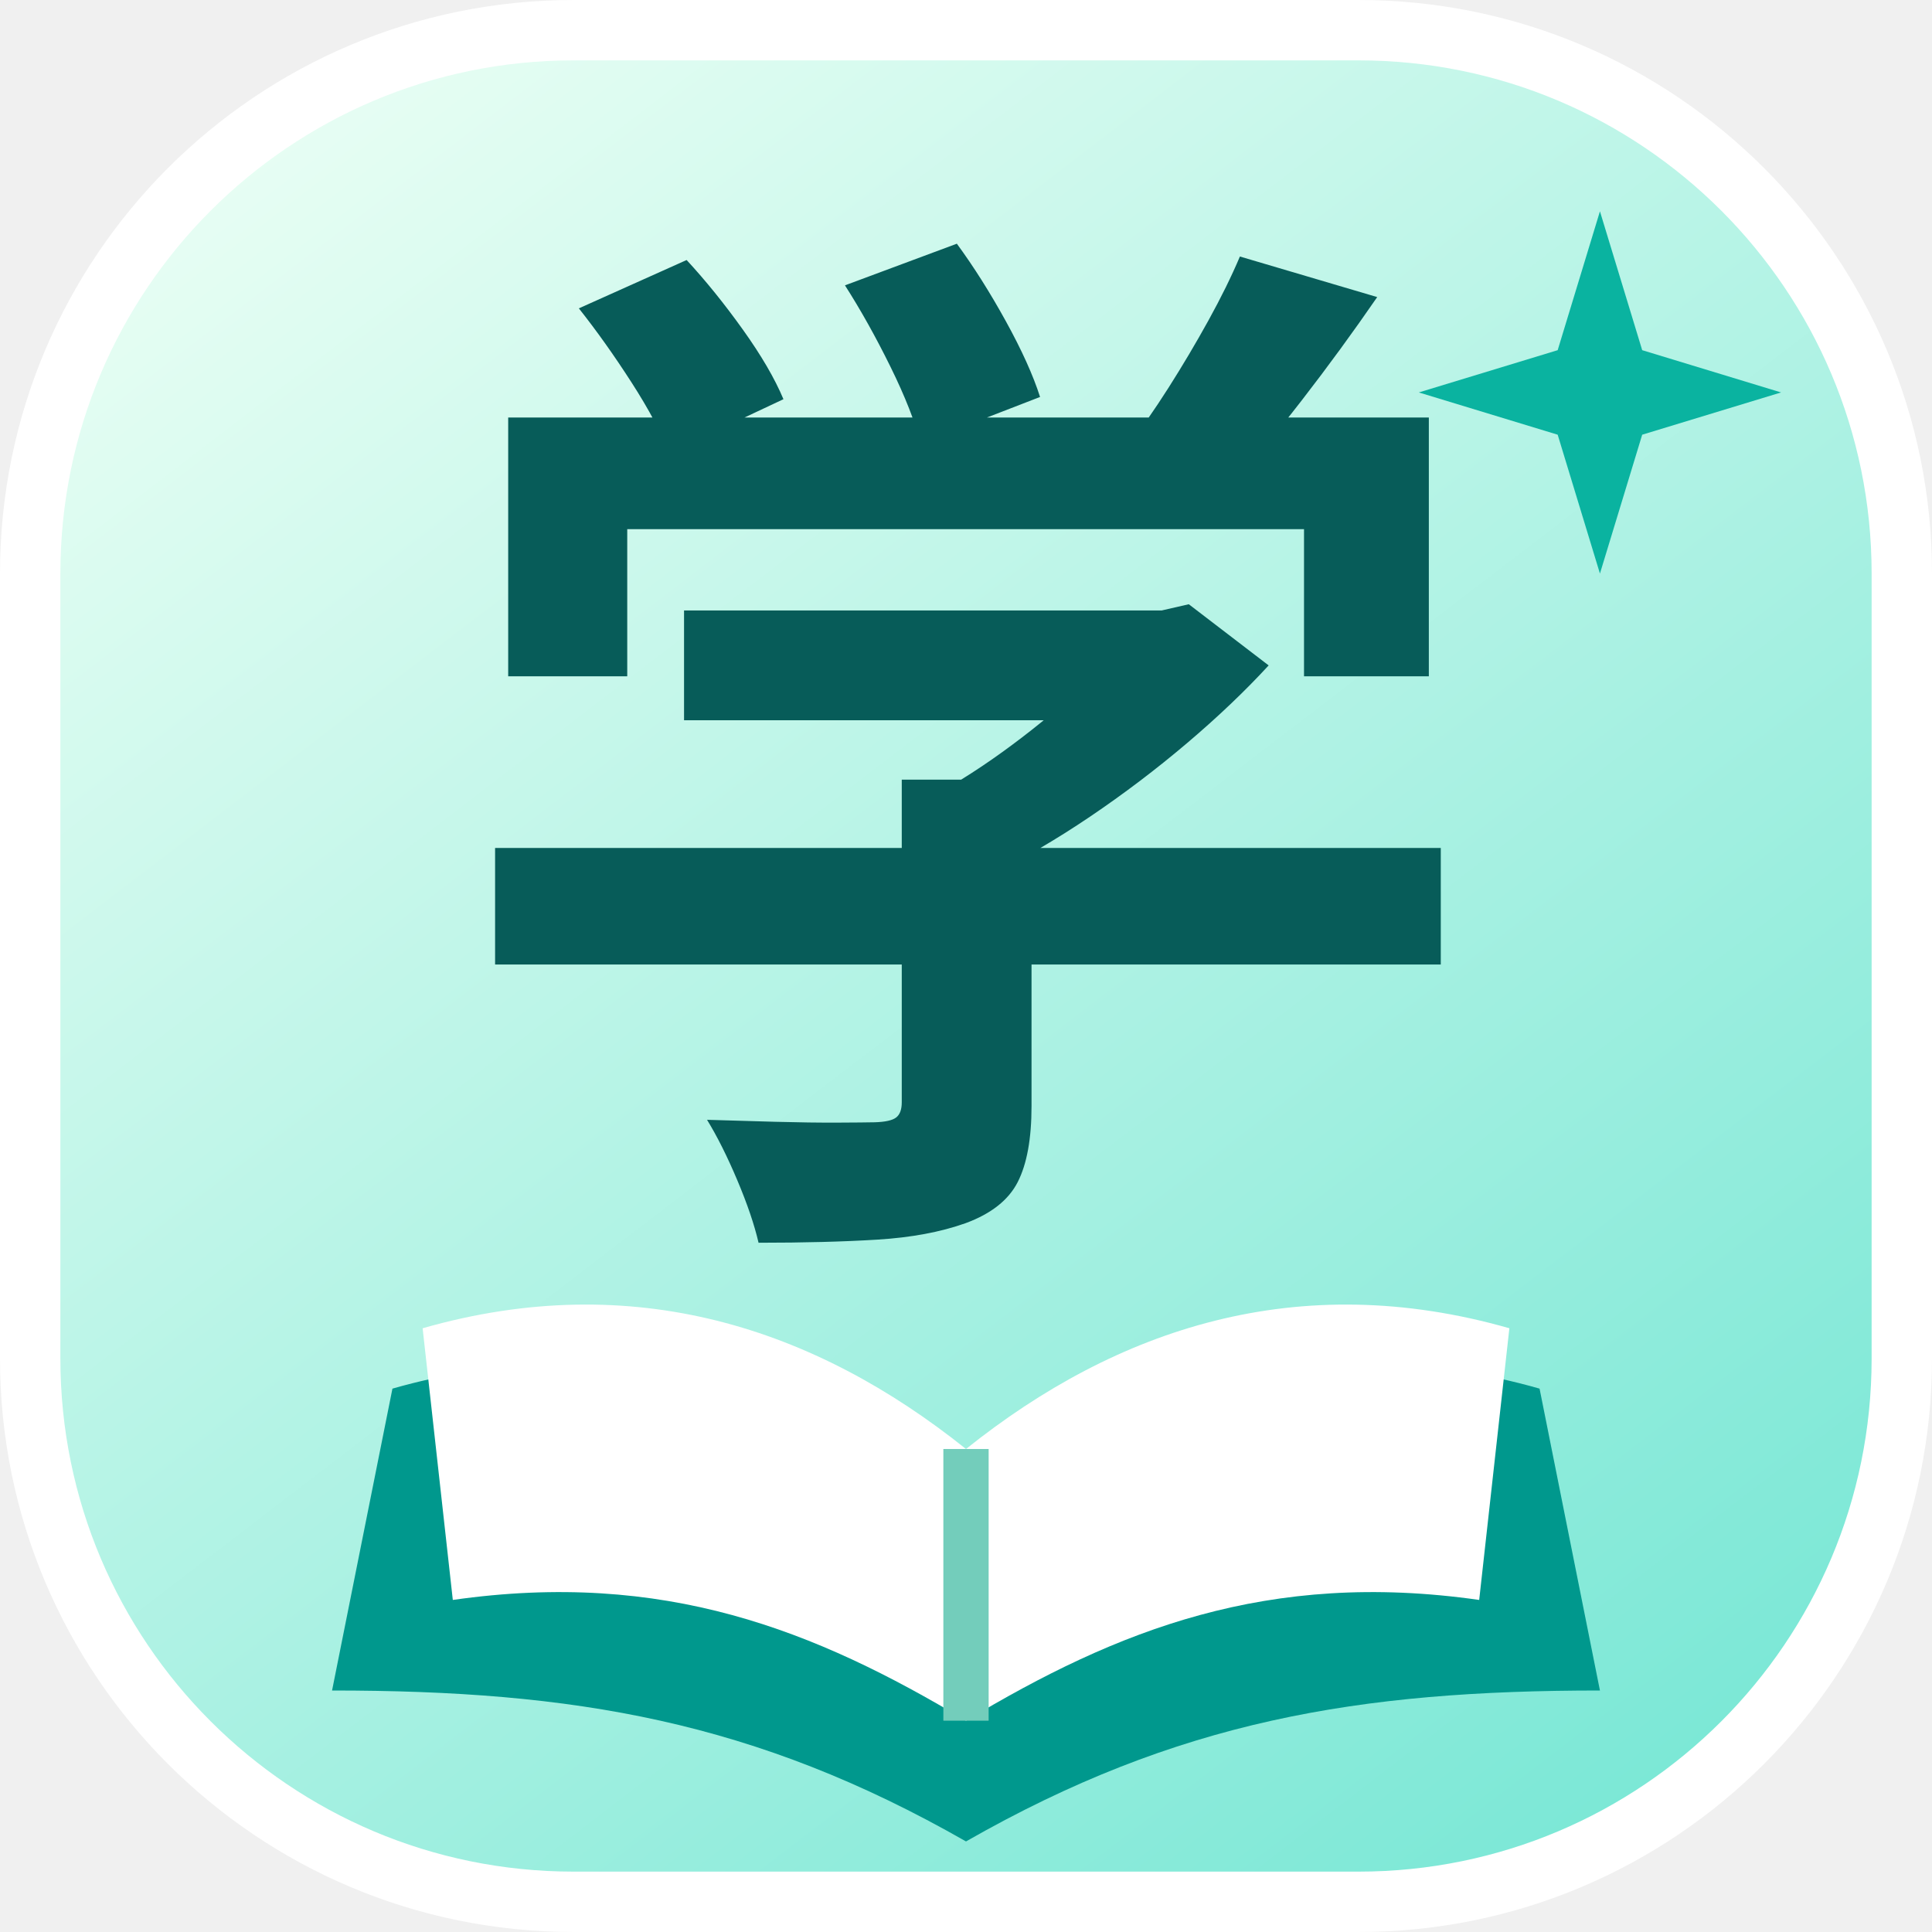
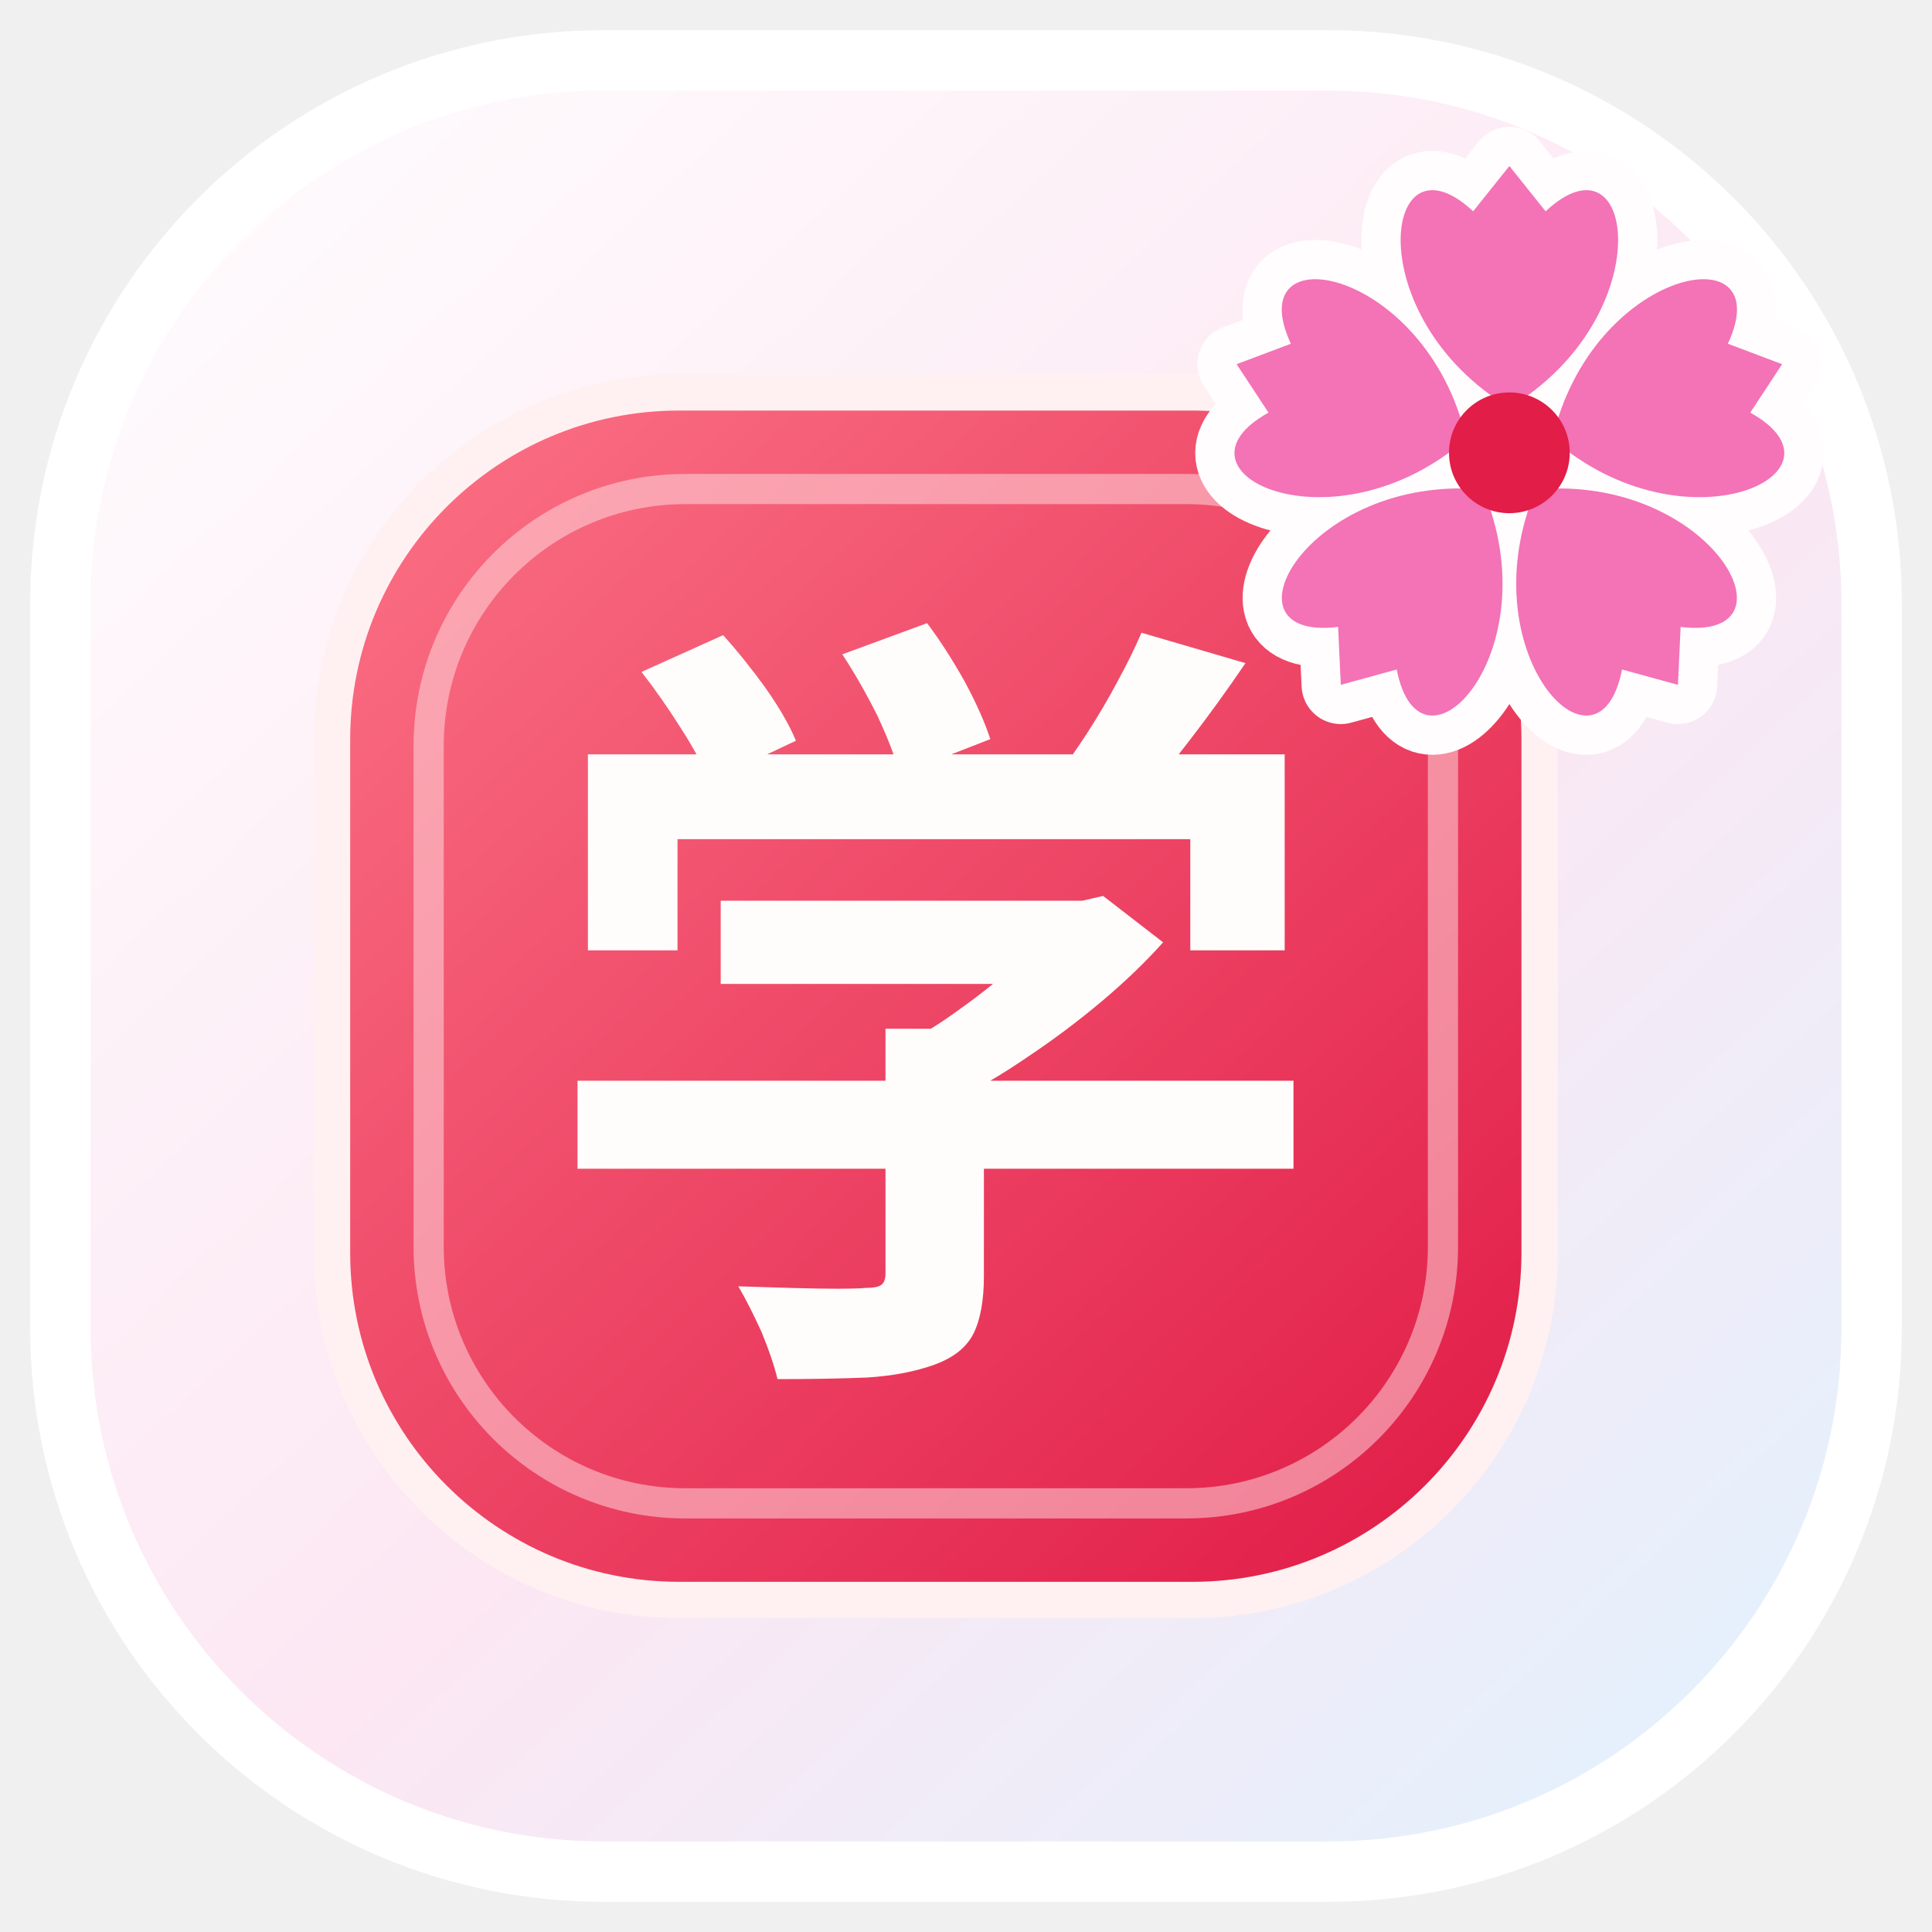
<svg xmlns="http://www.w3.org/2000/svg" viewBox="0 0 64 64" fill="none">
  <defs>
-     <linearGradient id="mint" x1="8" y1="0" x2="57" y2="64" gradientUnits="userSpaceOnUse">
-       <stop stop-color="#EDFFF5" />
-       <stop offset="1" stop-color="#74E6D4" />
+     <linearGradient id="tile" x1="4" y1="2" x2="60" y2="62" gradientUnits="userSpaceOnUse">
+       <stop stop-color="#FFFDFE" />
+       <stop offset=".55" stop-color="#FCE7F3" />
+       <stop offset="1" stop-color="#E0F2FE" />
+     </linearGradient>
+     <linearGradient id="hanko" x1="12" y1="14" x2="48" y2="52" gradientUnits="userSpaceOnUse">
+       <stop stop-color="#FB7185" />
+       <stop offset="1" stop-color="#E11D48" />
    </linearGradient>
  </defs>
-   <rect x="1" y="1" width="62" height="62" rx="18" fill="url(#mint)" stroke="white" stroke-width="2" />
-   <g fill="#075C59" transform="translate(14.5 38) scale(.035 -.035)">
-     <path d="M233.14 507.92H694.5V404.04H233.14ZM54.3 283.16H949.36V172.82H54.3ZM439.2 347.78H562.02V38.72Q562.02 -7.46 548.95 -33.06Q535.88 -58.66 499.5 -72.02Q464.12 -84.6 416.1 -87.55Q368.08 -90.5 303.66 -90.5Q297.76 -65 283.51 -31.26Q269.26 2.48 254.9 25.86Q286.64 24.86 319.69 23.97Q352.74 23.08 378.19 23.19Q403.64 23.3 413.64 23.52Q428.64 23.96 433.92 28.07Q439.2 32.18 439.2 42.4ZM655.52 507.92H685.14L710.86 513.82L786.46 455.92Q752.68 419.24 709.02 382.22Q665.36 345.2 617.42 312.79Q569.48 280.38 520.36 256.14Q509.34 272.06 489.8 292.66Q470.26 313.26 456.68 325.84Q495.66 345.96 534.3 373.86Q572.94 401.76 604.91 431.21Q636.88 460.66 655.52 485.32ZM66.7 690.54H938.06V445.64H819.92V584.88H179.38V445.64H66.7ZM759.24 842.94 889.2 804.54Q854.74 754.52 817.91 706.96Q781.08 659.4 750.64 626.4L652.42 662.46Q671.86 687.58 691.68 718.75Q711.5 749.92 729.43 782.37Q747.36 814.82 759.24 842.94ZM133.58 793.86 235.58 839.62Q262.68 810.3 288.84 773.7Q315 737.1 327.22 707.88L218.98 657Q208.1 685.44 183.39 723.82Q158.68 762.2 133.58 793.86ZM385.44 815.64 491.34 855.06Q515.22 822.52 537.77 781.59Q560.32 740.66 570.1 710L456.96 666.24Q449.3 696.34 428.53 738.55Q407.76 780.76 385.44 815.64Z" />
+   <rect x="2" y="2" width="60" height="60" rx="18" fill="url(#tile)" stroke="#FFFFFF" stroke-width="2" />
+   <rect x="11" y="13" width="40" height="40" rx="11.5" fill="url(#hanko)" stroke="#FFF1F2" stroke-width="1.2" />
+   <rect x="14.2" y="16.2" width="33.6" height="33.6" rx="8.5" stroke="#FFE4E6" stroke-opacity=".5" stroke-width="1" />
+   <g fill="#FFFDFB" transform="translate(17.7 43.3) scale(.0265 -.0265)">
+     <path d="M233 508H694V404H233ZM54 283H949V173H54ZM439 348H562V39Q562 -7 549 -33Q536 -59 500 -72Q464 -85 416 -88Q368 -90 304 -90Q298 -65 284 -31Q269 2 255 26Q287 25 320 24Q353 23 378 23Q404 23 414 24Q429 24 434 28Q439 32 439 42ZM656 508H685L711 514L786 456Q753 419 709 382Q665 345 617 313Q569 280 520 256Q509 272 490 293Q470 313 457 326Q496 346 534 374Q573 402 605 431Q637 461 656 485ZM67 691H938V446H820V585H179V446H67ZM759 843 889 805Q855 755 818 707Q781 659 751 626L652 662Q672 688 692 719Q712 750 729 782Q747 815 759 843ZM134 794 236 840Q263 810 289 774Q315 737 327 708L219 657Q208 685 183 724Q159 762 134 794ZM385 816 491 855Q515 823 538 782Q560 741 570 710L457 666Q449 696 429 739Q408 781 385 816Z" />
  </g>
-   <path d="M13 46c7-2 13 0 19 4 6-4 12-6 19-4l2 10c-8 0-14 1-21 5-7-4-13-5-21-5l2-10Z" fill="#00988D" />
-   <path d="M14 44c7-2 13 0 18 4 5-4 11-6 18-4l-1 9c-7-1-12 1-17 4-5-3-10-5-17-4l-1-9Z" fill="white" />
-   <path d="M32 48v9" stroke="#73CDBB" stroke-width="1.5" />
-   <path d="m53 7 1.4 4.6L59 13l-4.6 1.4L53 19l-1.4-4.6L47 13l4.6-1.4L53 7Z" fill="#0AB3A0" />
+   <g transform="translate(50 15)">
+     <g fill="#FFFDFD" stroke="#FFFDFD" stroke-width="2.6" stroke-linejoin="round">
+       <path d="M0-1.5C-5-4.5-4.2-10.8-1.2-8L0-9.5l1.2 1.5C4.2-10.8 5-4.5 0-1.5Z" />
+       <path d="M0-1.5C-5-4.5-4.2-10.8-1.2-8L0-9.5l1.2 1.5C4.2-10.8 5-4.5 0-1.5Z" transform="rotate(72)" />
+       <path d="M0-1.5C-5-4.5-4.2-10.8-1.2-8L0-9.5l1.2 1.5C4.2-10.8 5-4.5 0-1.5Z" transform="rotate(144)" />
+       <path d="M0-1.5C-5-4.5-4.2-10.8-1.2-8L0-9.5l1.2 1.5C4.2-10.8 5-4.5 0-1.5Z" transform="rotate(216)" />
+       <path d="M0-1.5C-5-4.5-4.2-10.8-1.2-8L0-9.5l1.2 1.5C4.2-10.8 5-4.5 0-1.5Z" transform="rotate(288)" />
+     </g>
+     <g fill="#F472B6">
+       <path d="M0-1.5C-5-4.5-4.2-10.8-1.2-8L0-9.5l1.2 1.5C4.2-10.8 5-4.5 0-1.5Z" />
+       <path d="M0-1.5C-5-4.5-4.2-10.8-1.2-8L0-9.5l1.2 1.5C4.2-10.8 5-4.5 0-1.5Z" transform="rotate(72)" />
+       <path d="M0-1.5C-5-4.5-4.2-10.8-1.2-8L0-9.5l1.2 1.5C4.2-10.8 5-4.5 0-1.5Z" transform="rotate(144)" />
+       <path d="M0-1.5C-5-4.5-4.2-10.8-1.2-8L0-9.5l1.2 1.5C4.2-10.8 5-4.5 0-1.5Z" transform="rotate(216)" />
+       <path d="M0-1.5C-5-4.5-4.2-10.8-1.2-8L0-9.5l1.2 1.5C4.2-10.8 5-4.5 0-1.5Z" transform="rotate(288)" />
+     </g>
+     <circle r="2" fill="#E11D48" />
+   </g>
</svg>
